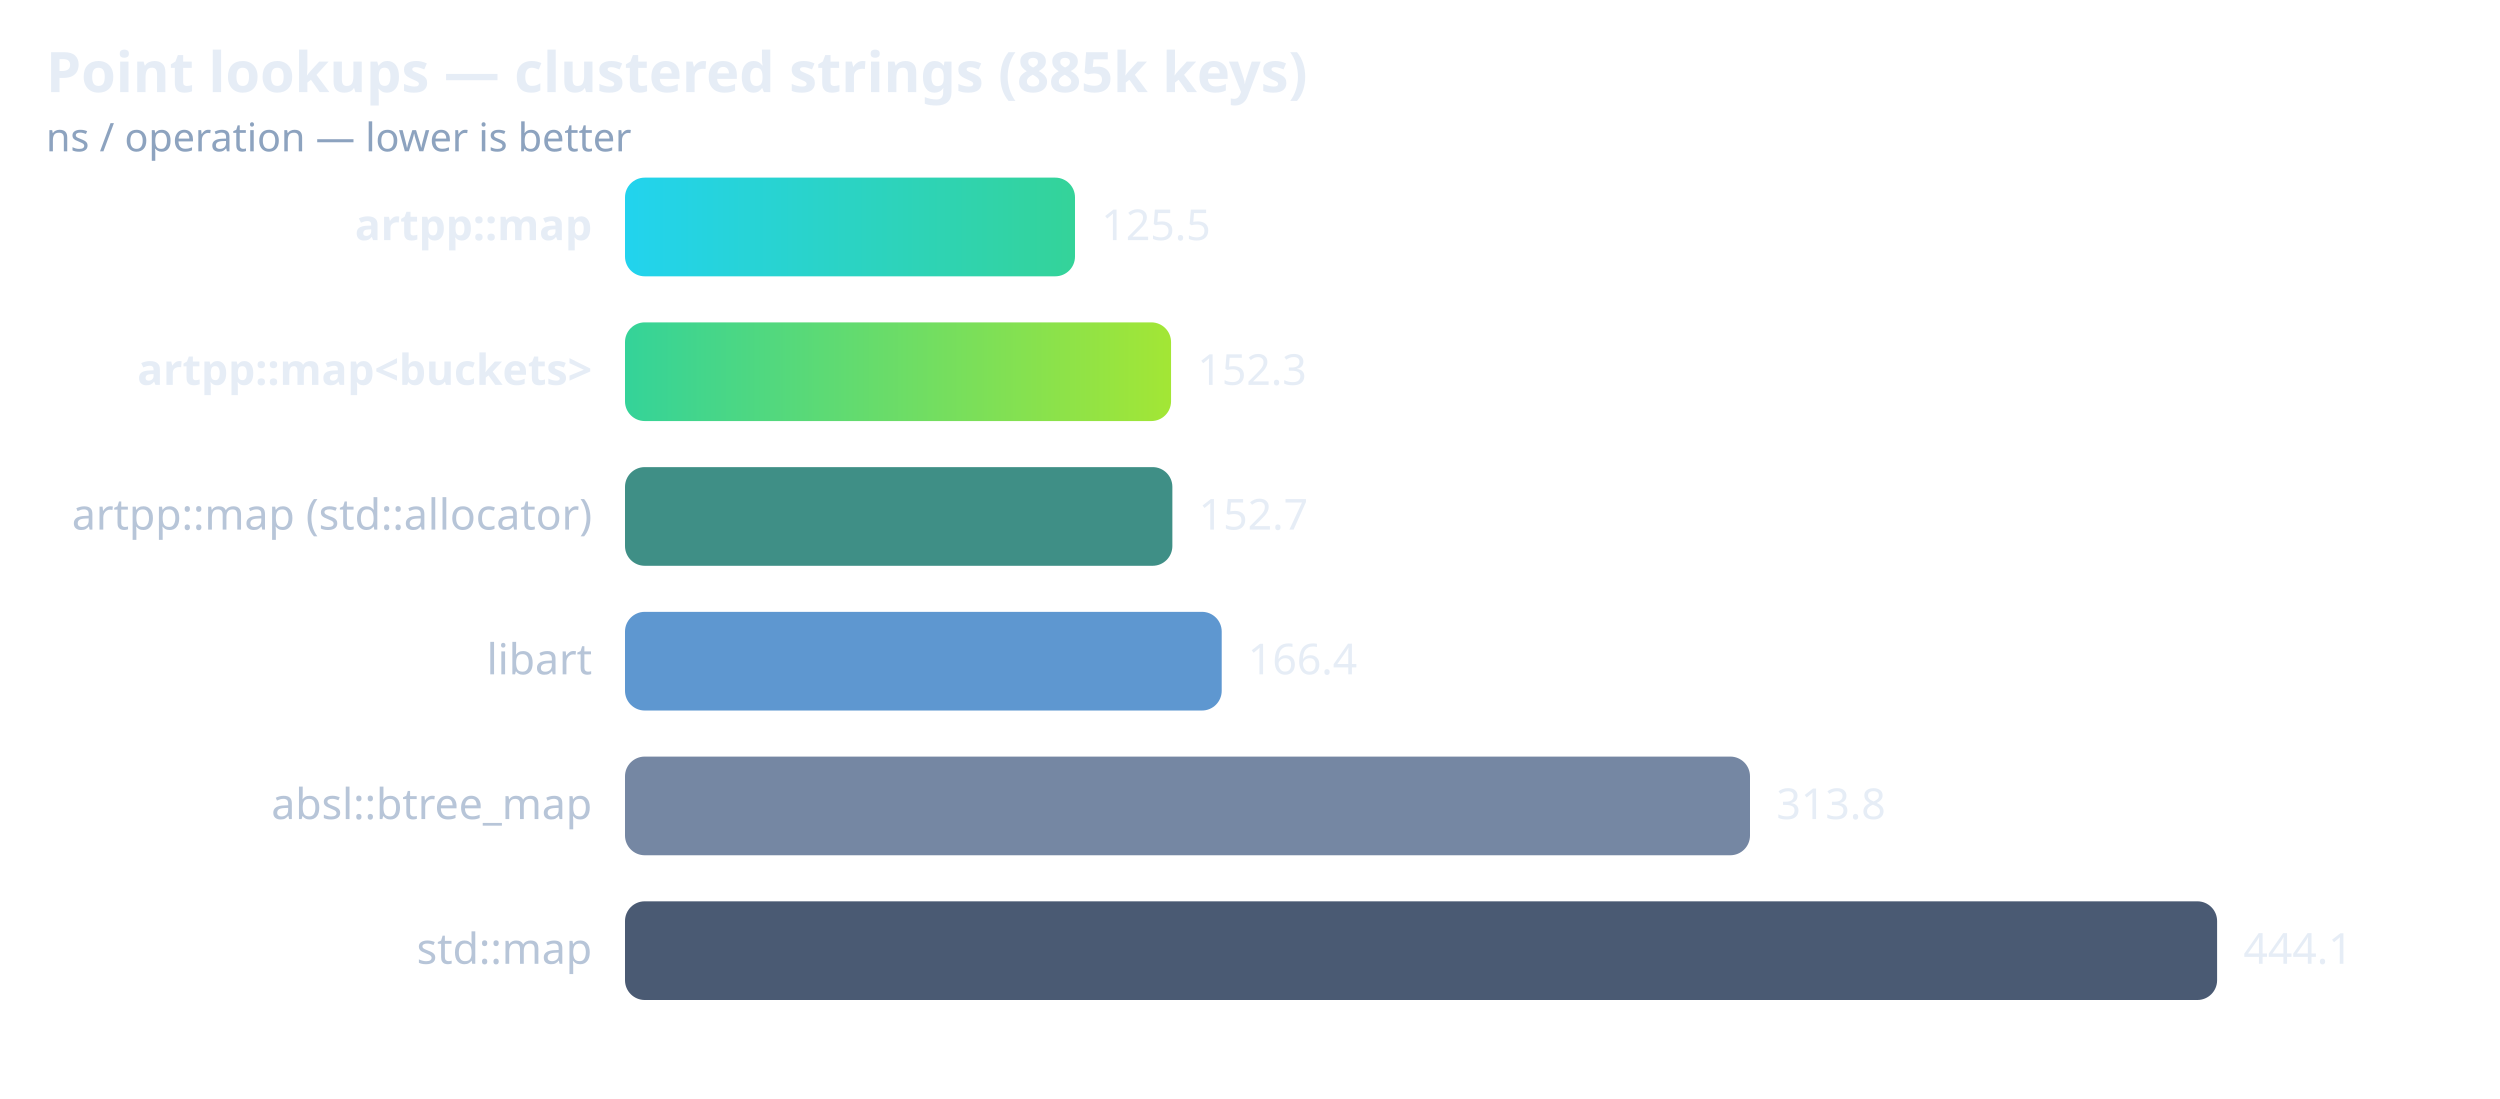
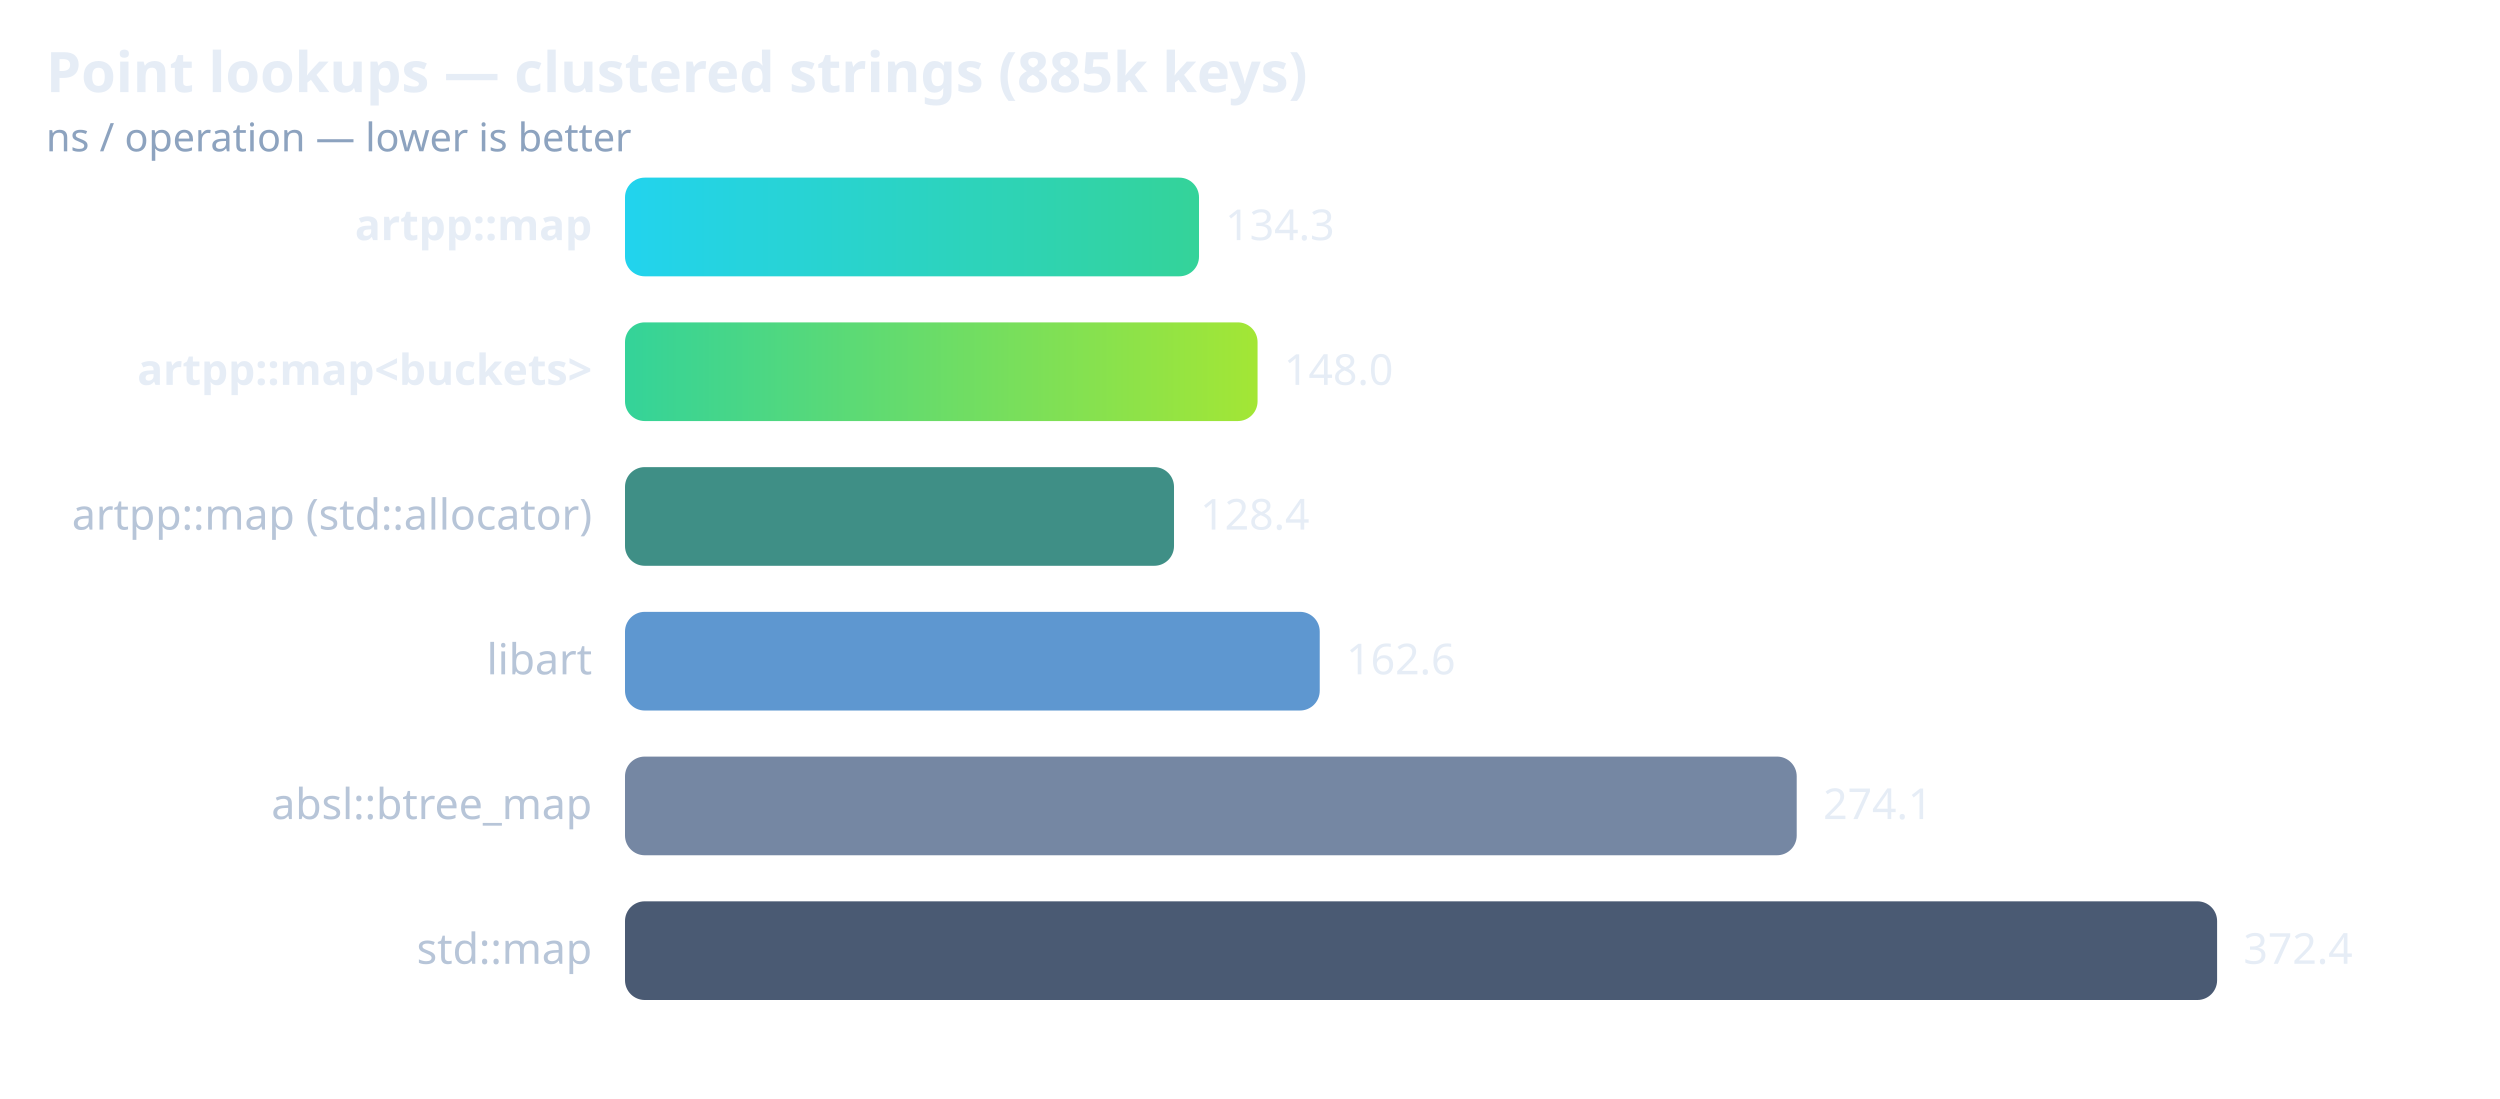
<svg xmlns="http://www.w3.org/2000/svg" viewBox="0 0 760 334" font-family="ui-sans-serif, system-ui, sans-serif" role="img" aria-label="Point lookups — clustered strings (885k keys)">
  <defs>
    <linearGradient id="hot" x1="0" y1="0" x2="1" y2="0">
      <stop offset="0" stop-color="#22d3ee" />
      <stop offset="1" stop-color="#34d399" />
    </linearGradient>
    <linearGradient id="hot2" x1="0" y1="0" x2="1" y2="0">
      <stop offset="0" stop-color="#34d399" />
      <stop offset="1" stop-color="#a3e635" />
    </linearGradient>
  </defs>
  <text x="14" y="28" font-size="17" font-weight="600" fill="#e6edf6">Point lookups — clustered strings (885k keys)</text>
  <text x="14" y="46" font-size="12" fill="#8da3bf">ns / operation — lower is better</text>
  <text x="180" y="73.0" font-size="13" font-weight="600" fill="#e6edf6" text-anchor="end">artpp::map</text>
-   <rect x="190" y="54" width="136.8" height="30" rx="6" fill="url(#hot)" />
-   <text x="334.825" y="73.0" font-size="13" fill="#e6edf6">125.5</text>
+   <rect x="190" y="54" width="174.5" height="30" rx="6" fill="url(#hot)" />
+   <text x="372.471" y="73.0" font-size="13" fill="#e6edf6">134.3</text>
  <text x="180" y="117.0" font-size="13" font-weight="600" fill="#e6edf6" text-anchor="end">artpp::map&lt;buckets&gt;</text>
-   <rect x="190" y="98" width="166.0" height="30" rx="6" fill="url(#hot2)" />
-   <text x="364.024" y="117.0" font-size="13" fill="#e6edf6">152.3</text>
+   <rect x="190" y="98" width="192.3" height="30" rx="6" fill="url(#hot2)" />
+   <text x="390.339" y="117.0" font-size="13" fill="#e6edf6">148.0</text>
  <text x="180" y="161.0" font-size="13" font-weight="400" fill="#b7c5d8" text-anchor="end">artpp::map (std::allocator)</text>
-   <rect x="190" y="142" width="166.4" height="30" rx="6" fill="#3f8f86" />
-   <text x="364.427" y="161.0" font-size="13" fill="#e6edf6">152.7</text>
+   <rect x="190" y="142" width="166.9" height="30" rx="6" fill="#3f8f86" />
+   <text x="364.869" y="161.0" font-size="13" fill="#e6edf6">128.4</text>
  <text x="180" y="205.0" font-size="13" font-weight="400" fill="#b7c5d8" text-anchor="end">libart</text>
-   <rect x="190" y="186" width="181.4" height="30" rx="6" fill="#5e97d0" />
-   <text x="379.369" y="205.0" font-size="13" fill="#e6edf6">166.4</text>
+   <rect x="190" y="186" width="211.2" height="30" rx="6" fill="#5e97d0" />
+   <text x="409.247" y="205.0" font-size="13" fill="#e6edf6">162.6</text>
  <text x="180" y="249.0" font-size="13" font-weight="400" fill="#b7c5d8" text-anchor="end">absl::btree_map</text>
-   <rect x="190" y="230" width="342.0" height="30" rx="6" fill="#7587a3" />
-   <text x="540.041" y="249.0" font-size="13" fill="#e6edf6">313.8</text>
+   <rect x="190" y="230" width="356.2" height="30" rx="6" fill="#7587a3" />
+   <text x="554.233" y="249.0" font-size="13" fill="#e6edf6">274.1</text>
  <text x="180" y="293.0" font-size="13" font-weight="400" fill="#b7c5d8" text-anchor="end">std::map</text>
  <rect x="190" y="274" width="484.0" height="30" rx="6" fill="#4a5a73" />
-   <text x="682.0" y="293.0" font-size="13" fill="#e6edf6">444.1</text>
+   <text x="682.0" y="293.0" font-size="13" fill="#e6edf6">372.4</text>
</svg>
